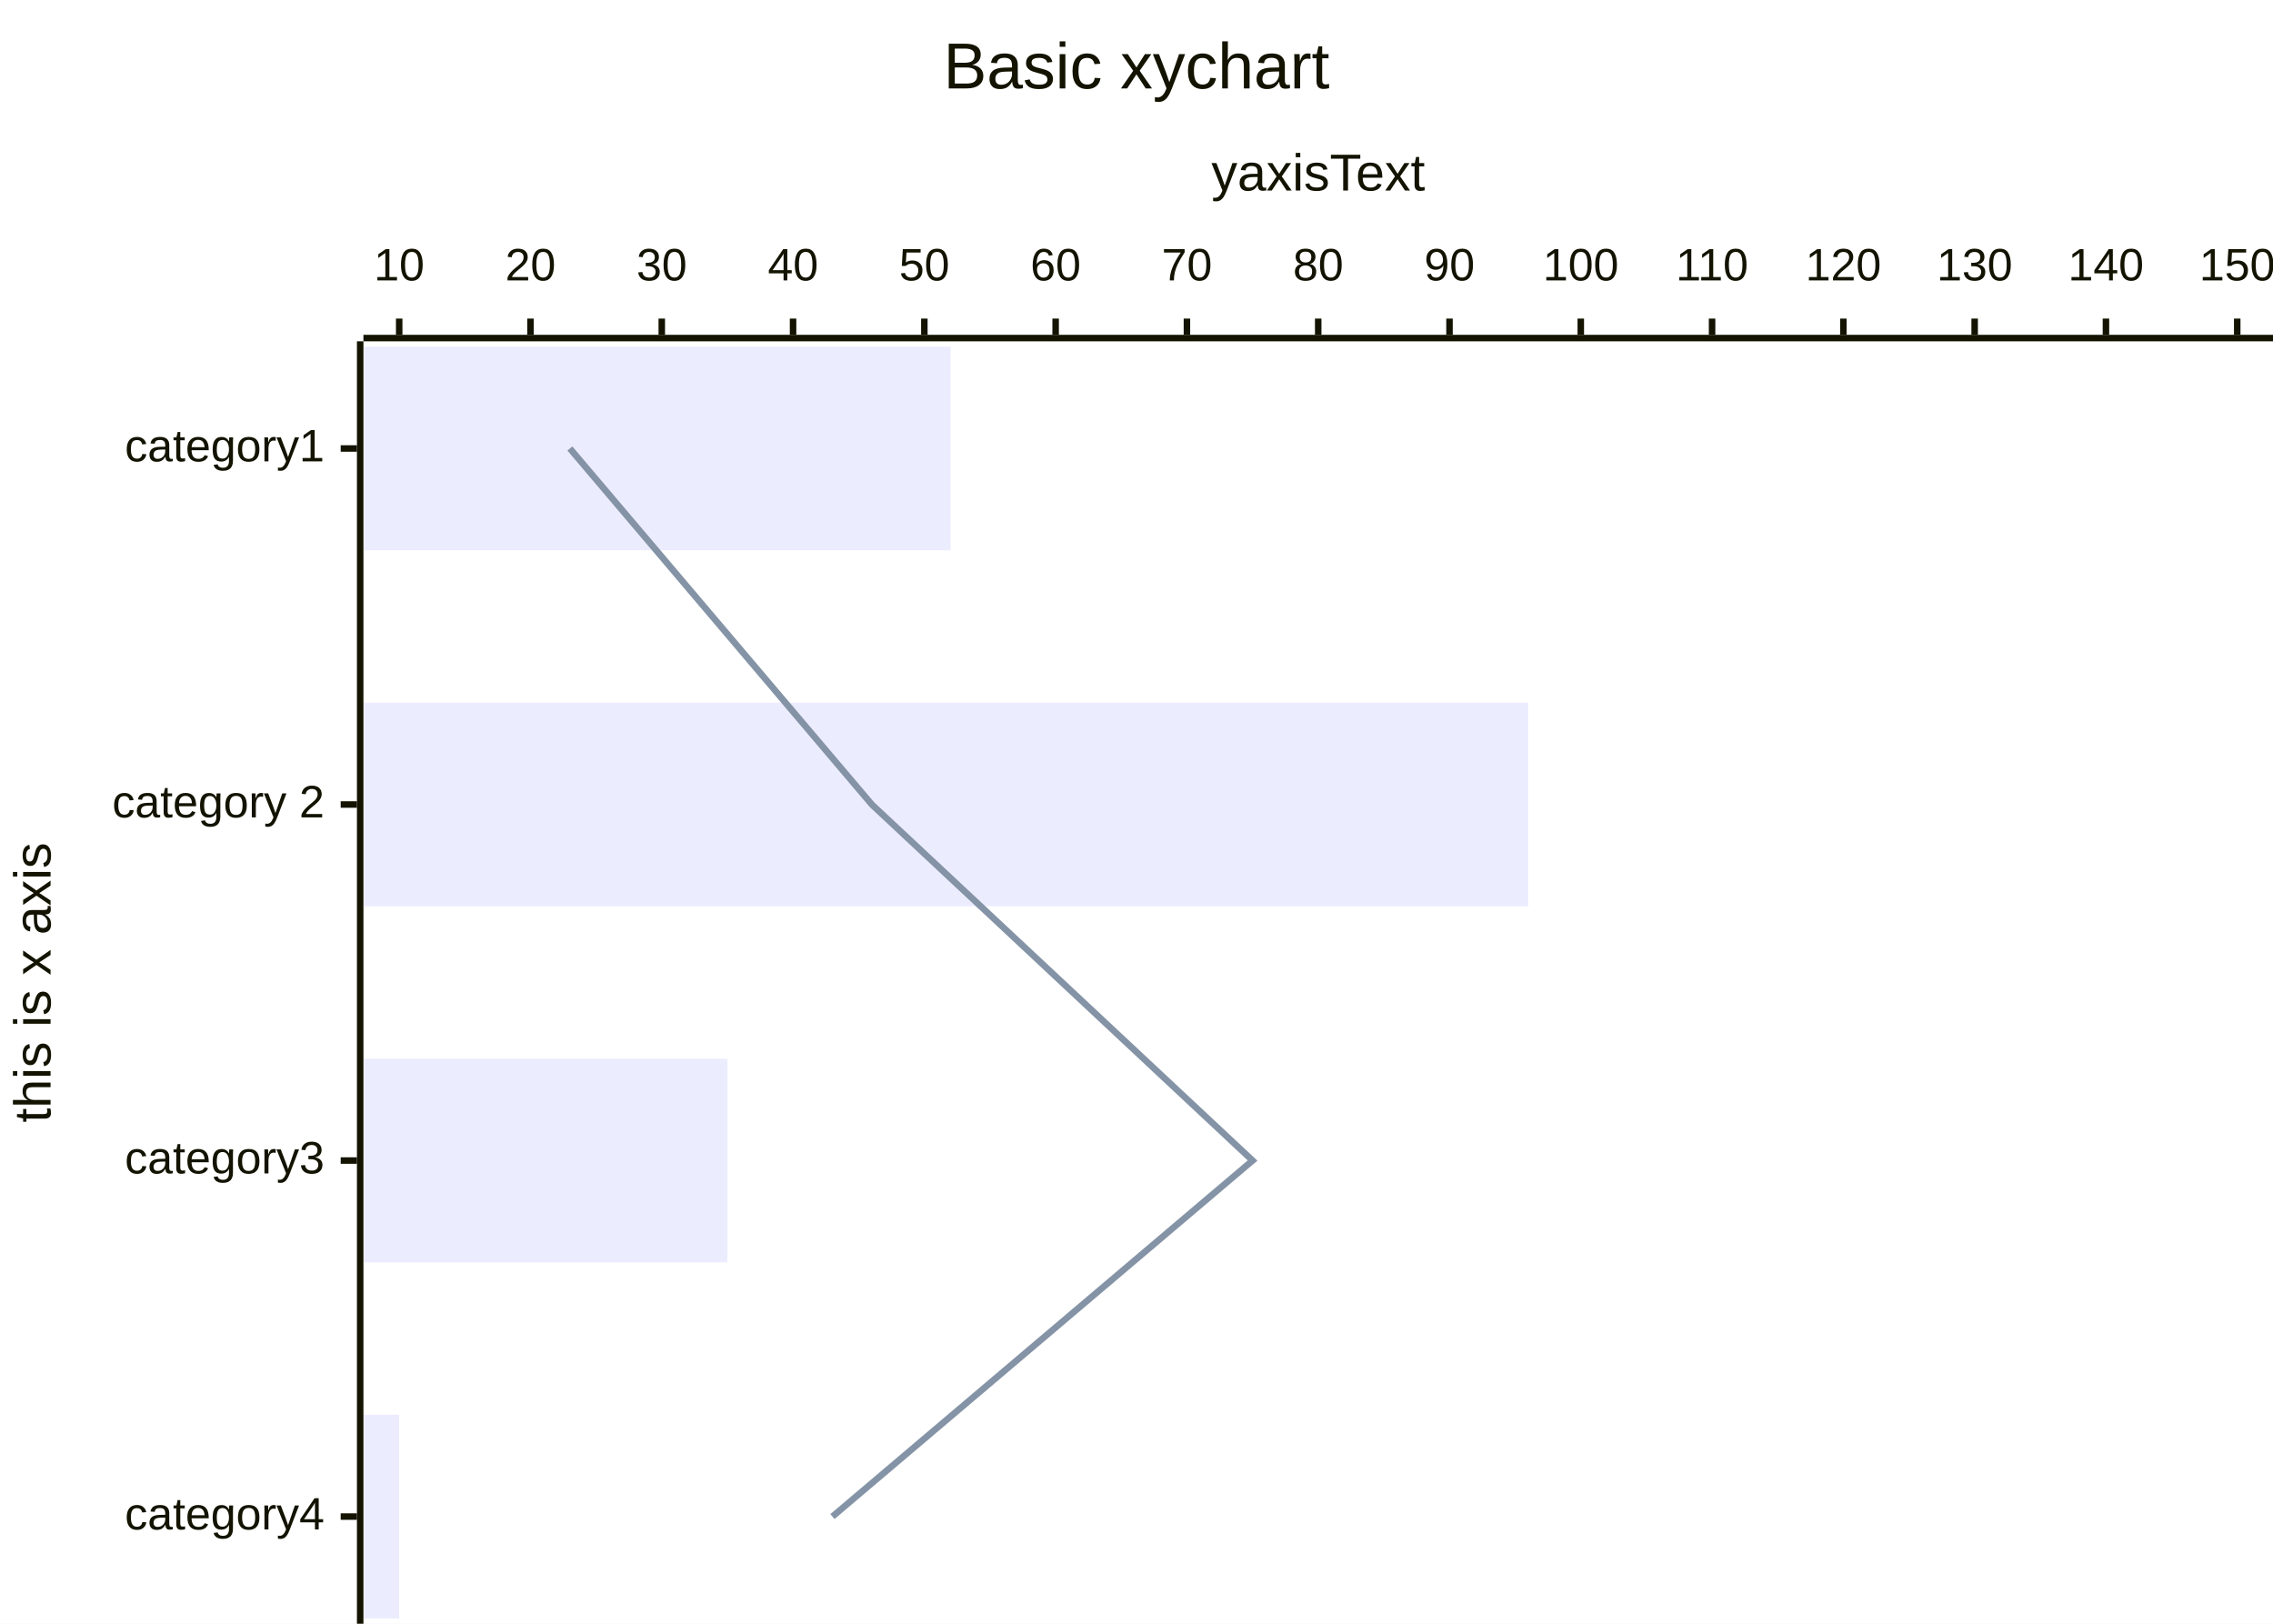
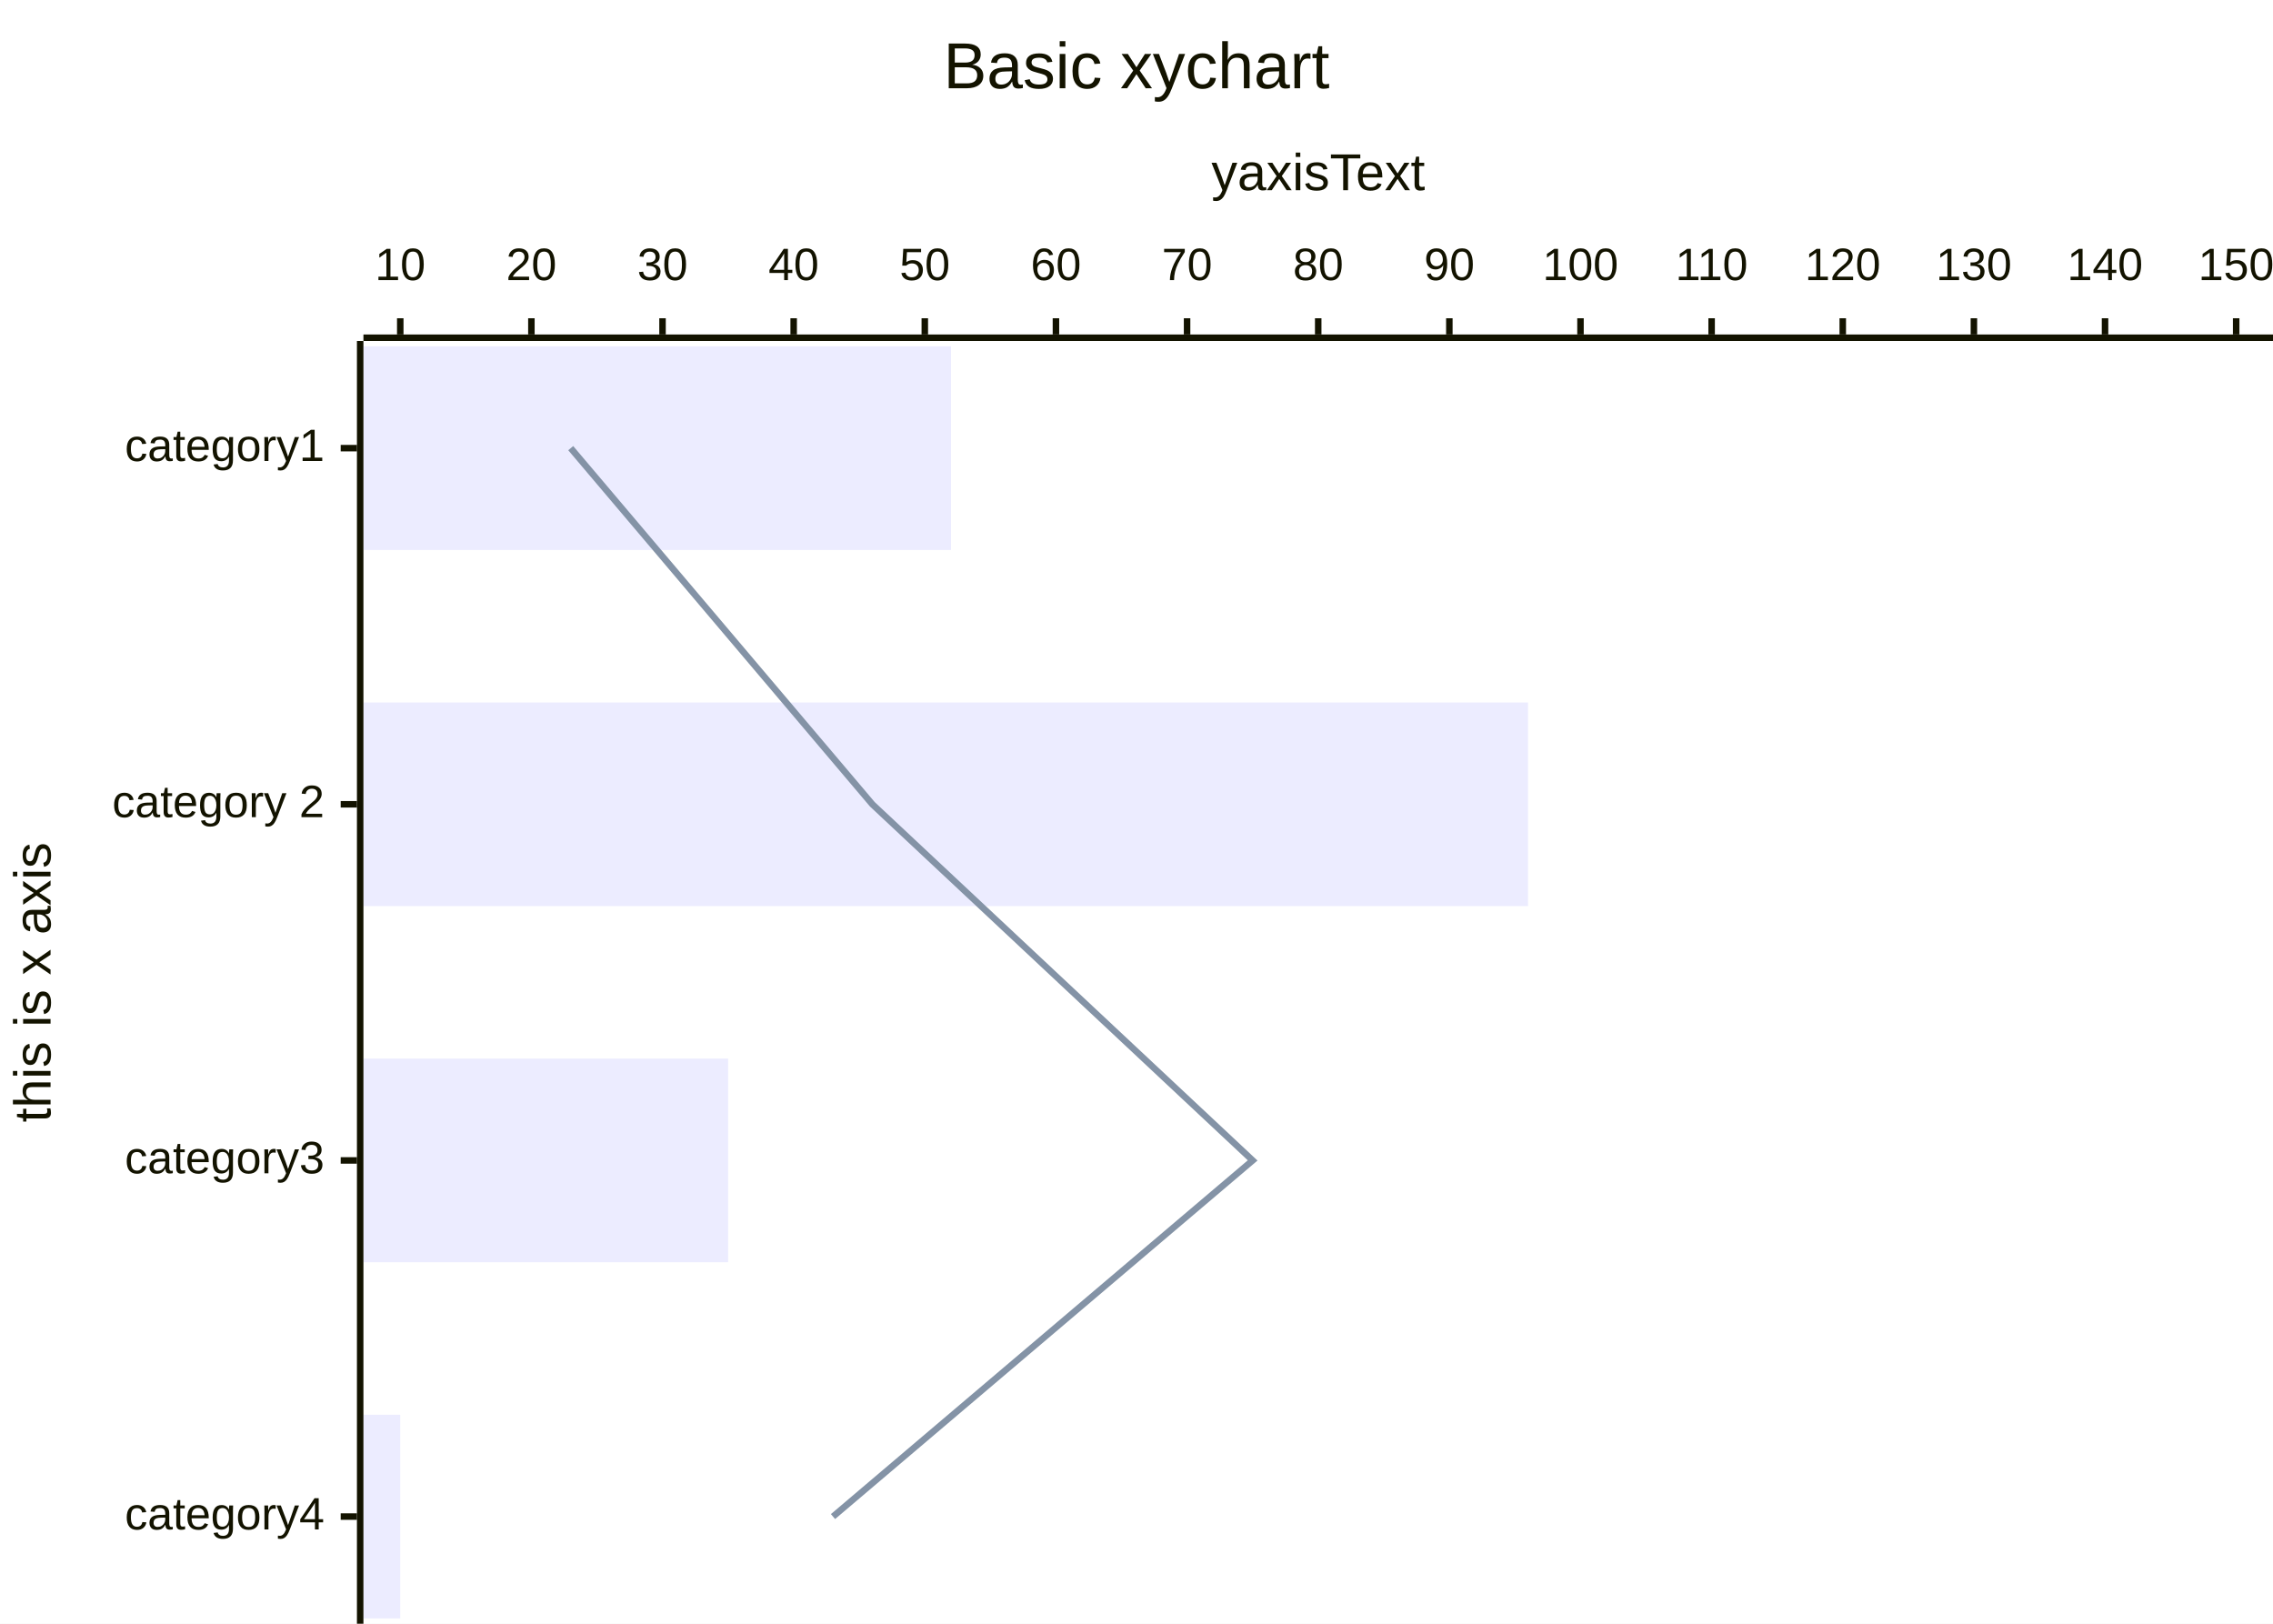
<svg xmlns="http://www.w3.org/2000/svg" id="upstream_html_demos_xychart_xy_charts_horizontal_002" width="100%" style="max-width: 700px; background-color: white;" viewBox="0 0 700 500" role="graphics-document document" aria-roledescription="xychart">
-   <style>#upstream_html_demos_xychart_xy_charts_horizontal_002{font-family:"trebuchet ms",verdana,arial,sans-serif;font-size:16px;fill:#333;}@keyframes edge-animation-frame{from{stroke-dashoffset:0;}}@keyframes dash{to{stroke-dashoffset:0;}}#upstream_html_demos_xychart_xy_charts_horizontal_002 .edge-animation-slow{stroke-dasharray:9,5!important;stroke-dashoffset:900;animation:dash 50s linear infinite;stroke-linecap:round;}#upstream_html_demos_xychart_xy_charts_horizontal_002 .edge-animation-fast{stroke-dasharray:9,5!important;stroke-dashoffset:900;animation:dash 20s linear infinite;stroke-linecap:round;}#upstream_html_demos_xychart_xy_charts_horizontal_002 .error-icon{fill:#552222;}#upstream_html_demos_xychart_xy_charts_horizontal_002 .error-text{fill:#552222;stroke:#552222;}#upstream_html_demos_xychart_xy_charts_horizontal_002 .edge-thickness-normal{stroke-width:1px;}#upstream_html_demos_xychart_xy_charts_horizontal_002 .edge-thickness-thick{stroke-width:3.5px;}#upstream_html_demos_xychart_xy_charts_horizontal_002 .edge-pattern-solid{stroke-dasharray:0;}#upstream_html_demos_xychart_xy_charts_horizontal_002 .edge-thickness-invisible{stroke-width:0;fill:none;}#upstream_html_demos_xychart_xy_charts_horizontal_002 .edge-pattern-dashed{stroke-dasharray:3;}#upstream_html_demos_xychart_xy_charts_horizontal_002 .edge-pattern-dotted{stroke-dasharray:2;}#upstream_html_demos_xychart_xy_charts_horizontal_002 .marker{fill:#333333;stroke:#333333;}#upstream_html_demos_xychart_xy_charts_horizontal_002 .marker.cross{stroke:#333333;}#upstream_html_demos_xychart_xy_charts_horizontal_002 svg{font-family:"trebuchet ms",verdana,arial,sans-serif;font-size:16px;}#upstream_html_demos_xychart_xy_charts_horizontal_002 p{margin:0;}#upstream_html_demos_xychart_xy_charts_horizontal_002 :root{--mermaid-font-family:"trebuchet ms",verdana,arial,sans-serif;}</style>
+   <style>#upstream_html_demos_xychart_xy_charts_horizontal_002{font-family:"trebuchet ms",verdana,arial,sans-serif;font-size:16px;fill:#333;}@keyframes edge-animation-frame{from{stroke-dashoffset:0;}}@keyframes dash{to{stroke-dashoffset:0;}}#upstream_html_demos_xychart_xy_charts_horizontal_002 .edge-animation-slow{stroke-dasharray:9,5!important;stroke-dashoffset:900;animation:dash 50s linear infinite;stroke-linecap:round;}#upstream_html_demos_xychart_xy_charts_horizontal_002 .edge-animation-fast{stroke-dasharray:9,5!important;stroke-dashoffset:900;animation:dash 20s linear infinite;stroke-linecap:round;}#upstream_html_demos_xychart_xy_charts_horizontal_002 .error-icon{fill:#552222;}#upstream_html_demos_xychart_xy_charts_horizontal_002 .error-text{fill:#552222;stroke:#552222;}#upstream_html_demos_xychart_xy_charts_horizontal_002 .edge-thickness-normal{stroke-width:1px;}#upstream_html_demos_xychart_xy_charts_horizontal_002 .edge-thickness-thick{stroke-width:3.5px;}#upstream_html_demos_xychart_xy_charts_horizontal_002 .edge-pattern-solid{stroke-dasharray:0;}#upstream_html_demos_xychart_xy_charts_horizontal_002 .edge-thickness-invisible{stroke-width:0;fill:none;}#upstream_html_demos_xychart_xy_charts_horizontal_002 .edge-pattern-dashed{stroke-dasharray:3;}#upstream_html_demos_xychart_xy_charts_horizontal_002 .edge-pattern-dotted{stroke-dasharray:2;}#upstream_html_demos_xychart_xy_charts_horizontal_002 .marker{fill:#333333;stroke:#333333;}#upstream_html_demos_xychart_xy_charts_horizontal_002 .marker.cross{stroke:#333333;}#upstream_html_demos_xychart_xy_charts_horizontal_002 svg{font-family:"trebuchet ms",verdana,arial,sans-serif;font-size:16px;}#upstream_html_demos_xychart_xy_charts_horizontal_002 p{margin:0;}#upstream_html_demos_xychart_xy_charts_horizontal_002 .node .neo-node{stroke:#9370DB;}#upstream_html_demos_xychart_xy_charts_horizontal_002 [data-look="neo"].node rect,#upstream_html_demos_xychart_xy_charts_horizontal_002 [data-look="neo"].cluster rect,#upstream_html_demos_xychart_xy_charts_horizontal_002 [data-look="neo"].node polygon{stroke:#9370DB;filter:drop-shadow(1px 2px 2px rgba(185, 185, 185, 1));}#upstream_html_demos_xychart_xy_charts_horizontal_002 [data-look="neo"].node path{stroke:#9370DB;stroke-width:1px;}#upstream_html_demos_xychart_xy_charts_horizontal_002 [data-look="neo"].node .outer-path{filter:drop-shadow(1px 2px 2px rgba(185, 185, 185, 1));}#upstream_html_demos_xychart_xy_charts_horizontal_002 [data-look="neo"].node .neo-line path{stroke:#9370DB;filter:none;}#upstream_html_demos_xychart_xy_charts_horizontal_002 [data-look="neo"].node circle{stroke:#9370DB;filter:drop-shadow(1px 2px 2px rgba(185, 185, 185, 1));}#upstream_html_demos_xychart_xy_charts_horizontal_002 [data-look="neo"].node circle .state-start{fill:#000000;}#upstream_html_demos_xychart_xy_charts_horizontal_002 [data-look="neo"].icon-shape .icon{fill:#9370DB;filter:drop-shadow(1px 2px 2px rgba(185, 185, 185, 1));}#upstream_html_demos_xychart_xy_charts_horizontal_002 [data-look="neo"].icon-shape .icon-neo path{stroke:#9370DB;filter:drop-shadow(1px 2px 2px rgba(185, 185, 185, 1));}#upstream_html_demos_xychart_xy_charts_horizontal_002 :root{--mermaid-font-family:"trebuchet ms",verdana,arial,sans-serif;}</style>
  <g />
  <g class="main">
    <rect width="700" height="500" class="background" fill="white" />
    <g class="chart-title">
-       <text x="0" y="0" fill="#131300" font-size="20" dominant-baseline="middle" text-anchor="middle" transform="translate(350, 21.55078) rotate(0)">Basic xychart</text>
+       <text x="0" y="0" fill="#131300" font-size="20" dominant-baseline="middle" text-anchor="middle" transform="translate(350, 21.5) rotate(0)">Basic xychart</text>
    </g>
    <g class="plot">
      <g class="bar-plot-0">
-         <rect x="111.922" y="106.752" width="180.83" height="62.7" fill="#ECECFF" stroke="#ECECFF" stroke-width="0" />
-         <rect x="111.922" y="216.384" width="358.73" height="62.7" fill="#ECECFF" stroke="#ECECFF" stroke-width="0" />
-         <rect x="111.922" y="326.017" width="112.095" height="62.7" fill="#ECECFF" stroke="#ECECFF" stroke-width="0" />
-         <rect x="111.922" y="435.65" width="11.016" height="62.7" fill="#ECECFF" stroke="#ECECFF" stroke-width="0" />
+         <rect x="111.922" y="106.65" width="180.96" height="62.7" fill="#ECECFF" stroke="#ECECFF" stroke-width="0" />
+         <rect x="111.922" y="216.317" width="358.656" height="62.7" fill="#ECECFF" stroke="#ECECFF" stroke-width="0" />
+         <rect x="111.922" y="325.983" width="112.305" height="62.7" fill="#ECECFF" stroke="#ECECFF" stroke-width="0" />
+         <rect x="111.922" y="435.65" width="11.342" height="62.7" fill="#ECECFF" stroke="#ECECFF" stroke-width="0" />
      </g>
      <g class="line-plot-1">
-         <path d="M175.499,138.102L268.492,247.734L385.745,357.367L256.363,467" fill="none" stroke="#8493A6" stroke-width="2" />
+         <path d="M175.765,138L268.651,247.667L385.768,357.333L256.535,467" fill="none" stroke="#8493A6" stroke-width="2" />
      </g>
    </g>
    <g class="left-axis">
      <g class="axisl-line">
-         <path d="M 110.922,105.102 L 110.922,500" fill="none" stroke="#131300" stroke-width="2" />
+         <path d="M 110.922,105 L 110.922,500" fill="none" stroke="#131300" stroke-width="2" />
      </g>
      <g class="label">
-         <text x="0" y="0" fill="#131300" font-size="14" dominant-baseline="middle" text-anchor="end" transform="translate(99.92188, 138.1016) rotate(0)">category1</text>
-         <text x="0" y="0" fill="#131300" font-size="14" dominant-baseline="middle" text-anchor="end" transform="translate(99.92188, 247.7344) rotate(0)">category 2</text>
-         <text x="0" y="0" fill="#131300" font-size="14" dominant-baseline="middle" text-anchor="end" transform="translate(99.92188, 357.3672) rotate(0)">category3</text>
+         <text x="0" y="0" fill="#131300" font-size="14" dominant-baseline="middle" text-anchor="end" transform="translate(99.92188, 138) rotate(0)">category1</text>
+         <text x="0" y="0" fill="#131300" font-size="14" dominant-baseline="middle" text-anchor="end" transform="translate(99.92188, 247.6667) rotate(0)">category 2</text>
+         <text x="0" y="0" fill="#131300" font-size="14" dominant-baseline="middle" text-anchor="end" transform="translate(99.92188, 357.3333) rotate(0)">category3</text>
        <text x="0" y="0" fill="#131300" font-size="14" dominant-baseline="middle" text-anchor="end" transform="translate(99.92188, 467) rotate(0)">category4</text>
      </g>
      <g class="ticks">
-         <path d="M 109.922,138.102 L 104.922,138.102" fill="none" stroke="#131300" stroke-width="2" />
-         <path d="M 109.922,247.734 L 104.922,247.734" fill="none" stroke="#131300" stroke-width="2" />
-         <path d="M 109.922,357.367 L 104.922,357.367" fill="none" stroke="#131300" stroke-width="2" />
+         <path d="M 109.922,138 L 104.922,138" fill="none" stroke="#131300" stroke-width="2" />
+         <path d="M 109.922,247.667 L 104.922,247.667" fill="none" stroke="#131300" stroke-width="2" />
+         <path d="M 109.922,357.333 L 104.922,357.333" fill="none" stroke="#131300" stroke-width="2" />
        <path d="M 109.922,467 L 104.922,467" fill="none" stroke="#131300" stroke-width="2" />
      </g>
      <g class="title">
-         <text x="0" y="0" fill="#131300" font-size="16" dominant-baseline="text-before-edge" text-anchor="middle" transform="translate(5, 302.5508) rotate(270)">this is x axis</text>
+         <text x="0" y="0" fill="#131300" font-size="16" dominant-baseline="text-before-edge" text-anchor="middle" transform="translate(5, 302.5) rotate(270)">this is x axis</text>
      </g>
    </g>
    <g class="top-axis">
      <g class="axis-line">
-         <path d="M 111.922,104.102 L 700,104.102" fill="none" stroke="#131300" stroke-width="2" />
+         <path d="M 111.922,104 L 700,104" fill="none" stroke="#131300" stroke-width="2" />
      </g>
      <g class="label">
-         <text x="0" y="0" fill="#131300" font-size="14" dominant-baseline="text-before-edge" text-anchor="middle" transform="translate(122.9375, 77.10156) rotate(0)">10</text>
-         <text x="0" y="0" fill="#131300" font-size="14" dominant-baseline="text-before-edge" text-anchor="middle" transform="translate(163.3694, 77.10156) rotate(0)">20</text>
-         <text x="0" y="0" fill="#131300" font-size="14" dominant-baseline="text-before-edge" text-anchor="middle" transform="translate(203.8013, 77.10156) rotate(0)">30</text>
-         <text x="0" y="0" fill="#131300" font-size="14" dominant-baseline="text-before-edge" text-anchor="middle" transform="translate(244.2333, 77.10156) rotate(0)">40</text>
-         <text x="0" y="0" fill="#131300" font-size="14" dominant-baseline="text-before-edge" text-anchor="middle" transform="translate(284.6652, 77.10156) rotate(0)">50</text>
-         <text x="0" y="0" fill="#131300" font-size="14" dominant-baseline="text-before-edge" text-anchor="middle" transform="translate(325.0971, 77.10156) rotate(0)">60</text>
-         <text x="0" y="0" fill="#131300" font-size="14" dominant-baseline="text-before-edge" text-anchor="middle" transform="translate(365.529, 77.10156) rotate(0)">70</text>
-         <text x="0" y="0" fill="#131300" font-size="14" dominant-baseline="text-before-edge" text-anchor="middle" transform="translate(405.9609, 77.10156) rotate(0)">80</text>
-         <text x="0" y="0" fill="#131300" font-size="14" dominant-baseline="text-before-edge" text-anchor="middle" transform="translate(446.3929, 77.10156) rotate(0)">90</text>
-         <text x="0" y="0" fill="#131300" font-size="14" dominant-baseline="text-before-edge" text-anchor="middle" transform="translate(486.8248, 77.10156) rotate(0)">100</text>
-         <text x="0" y="0" fill="#131300" font-size="14" dominant-baseline="text-before-edge" text-anchor="middle" transform="translate(527.2567, 77.10156) rotate(0)">110</text>
-         <text x="0" y="0" fill="#131300" font-size="14" dominant-baseline="text-before-edge" text-anchor="middle" transform="translate(567.6886, 77.10156) rotate(0)">120</text>
-         <text x="0" y="0" fill="#131300" font-size="14" dominant-baseline="text-before-edge" text-anchor="middle" transform="translate(608.1205, 77.10156) rotate(0)">130</text>
-         <text x="0" y="0" fill="#131300" font-size="14" dominant-baseline="text-before-edge" text-anchor="middle" transform="translate(648.5525, 77.10156) rotate(0)">140</text>
-         <text x="0" y="0" fill="#131300" font-size="14" dominant-baseline="text-before-edge" text-anchor="middle" transform="translate(688.9844, 77.10156) rotate(0)">150</text>
+         <text x="0" y="0" fill="#131300" font-size="14" dominant-baseline="text-before-edge" text-anchor="middle" transform="translate(123.2637, 77) rotate(0)">10</text>
+         <text x="0" y="0" fill="#131300" font-size="14" dominant-baseline="text-before-edge" text-anchor="middle" transform="translate(163.649, 77) rotate(0)">20</text>
+         <text x="0" y="0" fill="#131300" font-size="14" dominant-baseline="text-before-edge" text-anchor="middle" transform="translate(204.0343, 77) rotate(0)">30</text>
+         <text x="0" y="0" fill="#131300" font-size="14" dominant-baseline="text-before-edge" text-anchor="middle" transform="translate(244.4196, 77) rotate(0)">40</text>
+         <text x="0" y="0" fill="#131300" font-size="14" dominant-baseline="text-before-edge" text-anchor="middle" transform="translate(284.805, 77) rotate(0)">50</text>
+         <text x="0" y="0" fill="#131300" font-size="14" dominant-baseline="text-before-edge" text-anchor="middle" transform="translate(325.1903, 77) rotate(0)">60</text>
+         <text x="0" y="0" fill="#131300" font-size="14" dominant-baseline="text-before-edge" text-anchor="middle" transform="translate(365.5756, 77) rotate(0)">70</text>
+         <text x="0" y="0" fill="#131300" font-size="14" dominant-baseline="text-before-edge" text-anchor="middle" transform="translate(405.9609, 77) rotate(0)">80</text>
+         <text x="0" y="0" fill="#131300" font-size="14" dominant-baseline="text-before-edge" text-anchor="middle" transform="translate(446.3463, 77) rotate(0)">90</text>
+         <text x="0" y="0" fill="#131300" font-size="14" dominant-baseline="text-before-edge" text-anchor="middle" transform="translate(486.7316, 77) rotate(0)">100</text>
+         <text x="0" y="0" fill="#131300" font-size="14" dominant-baseline="text-before-edge" text-anchor="middle" transform="translate(527.1169, 77) rotate(0)">110</text>
+         <text x="0" y="0" fill="#131300" font-size="14" dominant-baseline="text-before-edge" text-anchor="middle" transform="translate(567.5022, 77) rotate(0)">120</text>
+         <text x="0" y="0" fill="#131300" font-size="14" dominant-baseline="text-before-edge" text-anchor="middle" transform="translate(607.8876, 77) rotate(0)">130</text>
+         <text x="0" y="0" fill="#131300" font-size="14" dominant-baseline="text-before-edge" text-anchor="middle" transform="translate(648.2729, 77) rotate(0)">140</text>
+         <text x="0" y="0" fill="#131300" font-size="14" dominant-baseline="text-before-edge" text-anchor="middle" transform="translate(688.6582, 77) rotate(0)">150</text>
      </g>
      <g class="ticks">
-         <path d="M 122.938,103.102 L 122.938,98.102" fill="none" stroke="#131300" stroke-width="2" />
-         <path d="M 163.369,103.102 L 163.369,98.102" fill="none" stroke="#131300" stroke-width="2" />
-         <path d="M 203.801,103.102 L 203.801,98.102" fill="none" stroke="#131300" stroke-width="2" />
-         <path d="M 244.233,103.102 L 244.233,98.102" fill="none" stroke="#131300" stroke-width="2" />
-         <path d="M 284.665,103.102 L 284.665,98.102" fill="none" stroke="#131300" stroke-width="2" />
-         <path d="M 325.097,103.102 L 325.097,98.102" fill="none" stroke="#131300" stroke-width="2" />
-         <path d="M 365.529,103.102 L 365.529,98.102" fill="none" stroke="#131300" stroke-width="2" />
-         <path d="M 405.961,103.102 L 405.961,98.102" fill="none" stroke="#131300" stroke-width="2" />
-         <path d="M 446.393,103.102 L 446.393,98.102" fill="none" stroke="#131300" stroke-width="2" />
-         <path d="M 486.825,103.102 L 486.825,98.102" fill="none" stroke="#131300" stroke-width="2" />
-         <path d="M 527.257,103.102 L 527.257,98.102" fill="none" stroke="#131300" stroke-width="2" />
-         <path d="M 567.689,103.102 L 567.689,98.102" fill="none" stroke="#131300" stroke-width="2" />
-         <path d="M 608.121,103.102 L 608.121,98.102" fill="none" stroke="#131300" stroke-width="2" />
-         <path d="M 648.552,103.102 L 648.552,98.102" fill="none" stroke="#131300" stroke-width="2" />
-         <path d="M 688.984,103.102 L 688.984,98.102" fill="none" stroke="#131300" stroke-width="2" />
+         <path d="M 123.264,103 L 123.264,98" fill="none" stroke="#131300" stroke-width="2" />
+         <path d="M 163.649,103 L 163.649,98" fill="none" stroke="#131300" stroke-width="2" />
+         <path d="M 204.034,103 L 204.034,98" fill="none" stroke="#131300" stroke-width="2" />
+         <path d="M 244.42,103 L 244.42,98" fill="none" stroke="#131300" stroke-width="2" />
+         <path d="M 284.805,103 L 284.805,98" fill="none" stroke="#131300" stroke-width="2" />
+         <path d="M 325.19,103 L 325.19,98" fill="none" stroke="#131300" stroke-width="2" />
+         <path d="M 365.576,103 L 365.576,98" fill="none" stroke="#131300" stroke-width="2" />
+         <path d="M 405.961,103 L 405.961,98" fill="none" stroke="#131300" stroke-width="2" />
+         <path d="M 446.346,103 L 446.346,98" fill="none" stroke="#131300" stroke-width="2" />
+         <path d="M 486.732,103 L 486.732,98" fill="none" stroke="#131300" stroke-width="2" />
+         <path d="M 527.117,103 L 527.117,98" fill="none" stroke="#131300" stroke-width="2" />
+         <path d="M 567.502,103 L 567.502,98" fill="none" stroke="#131300" stroke-width="2" />
+         <path d="M 607.888,103 L 607.888,98" fill="none" stroke="#131300" stroke-width="2" />
+         <path d="M 648.273,103 L 648.273,98" fill="none" stroke="#131300" stroke-width="2" />
+         <path d="M 688.658,103 L 688.658,98" fill="none" stroke="#131300" stroke-width="2" />
      </g>
      <g class="title">
-         <text x="0" y="0" fill="#131300" font-size="16" dominant-baseline="text-before-edge" text-anchor="middle" transform="translate(405.9609, 48.10156) rotate(0)">yaxisText</text>
+         <text x="0" y="0" fill="#131300" font-size="16" dominant-baseline="text-before-edge" text-anchor="middle" transform="translate(405.9609, 48) rotate(0)">yaxisText</text>
      </g>
    </g>
  </g>
  <g class="mermaid-tmp-group" />
</svg>
